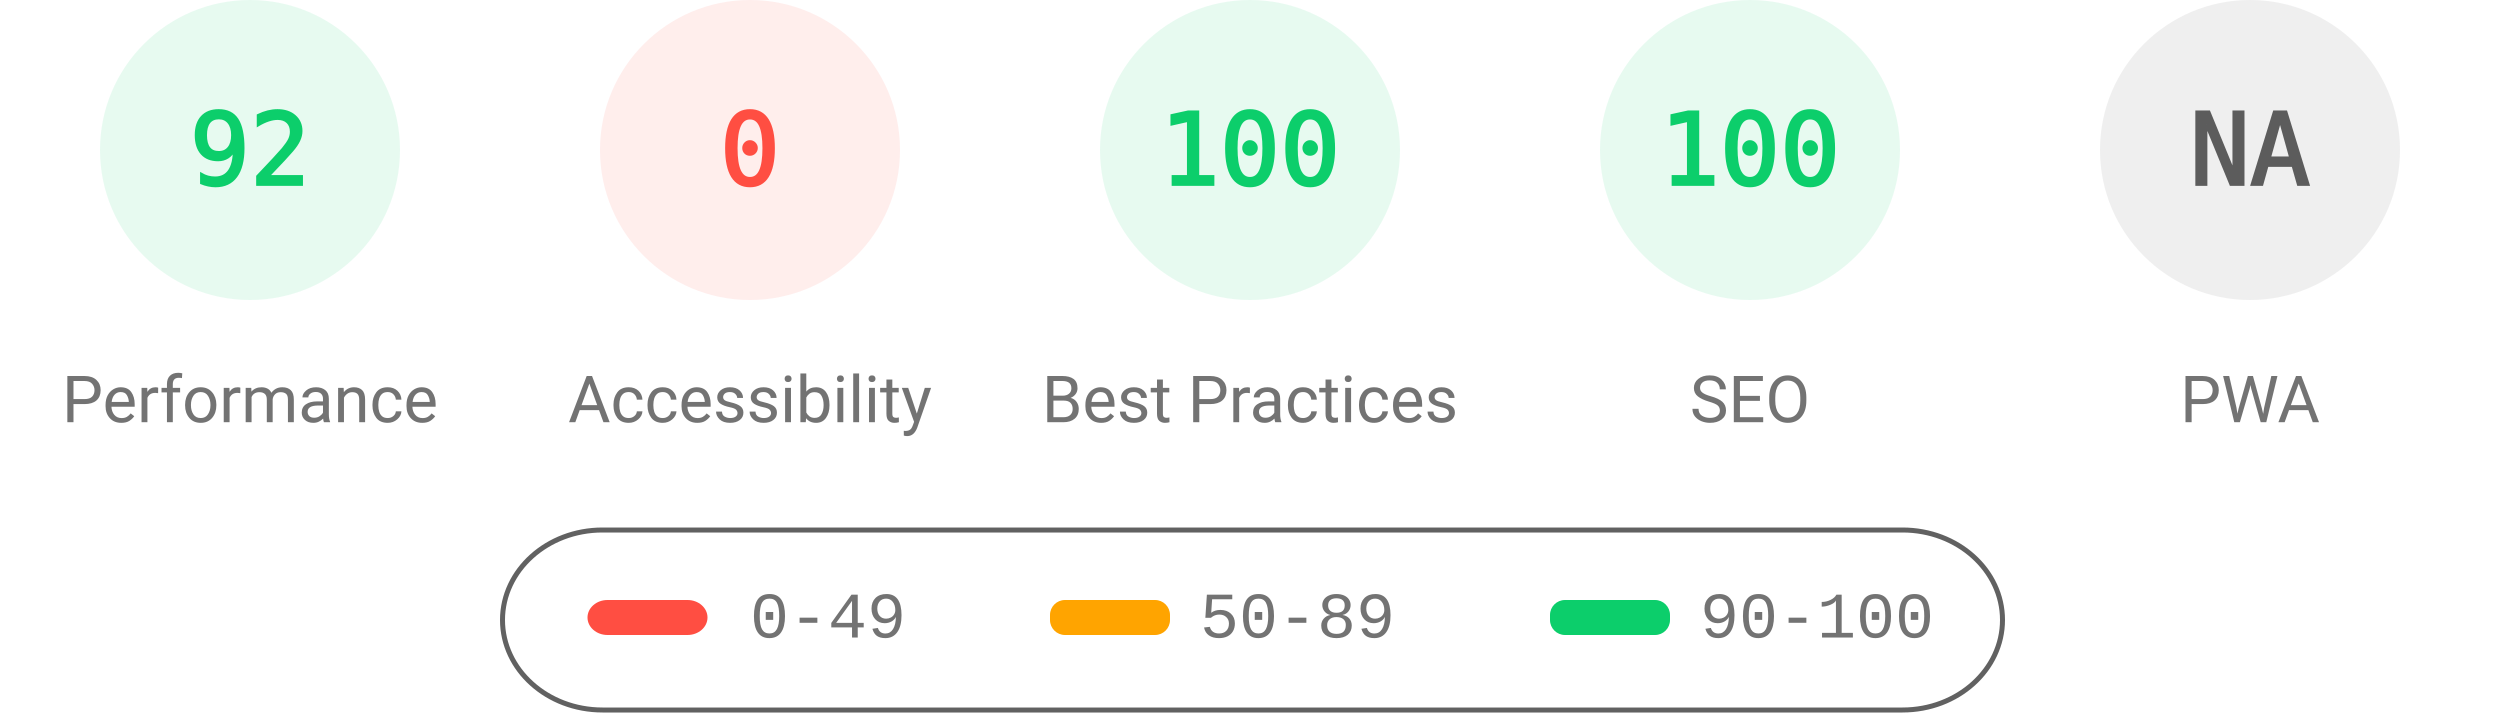
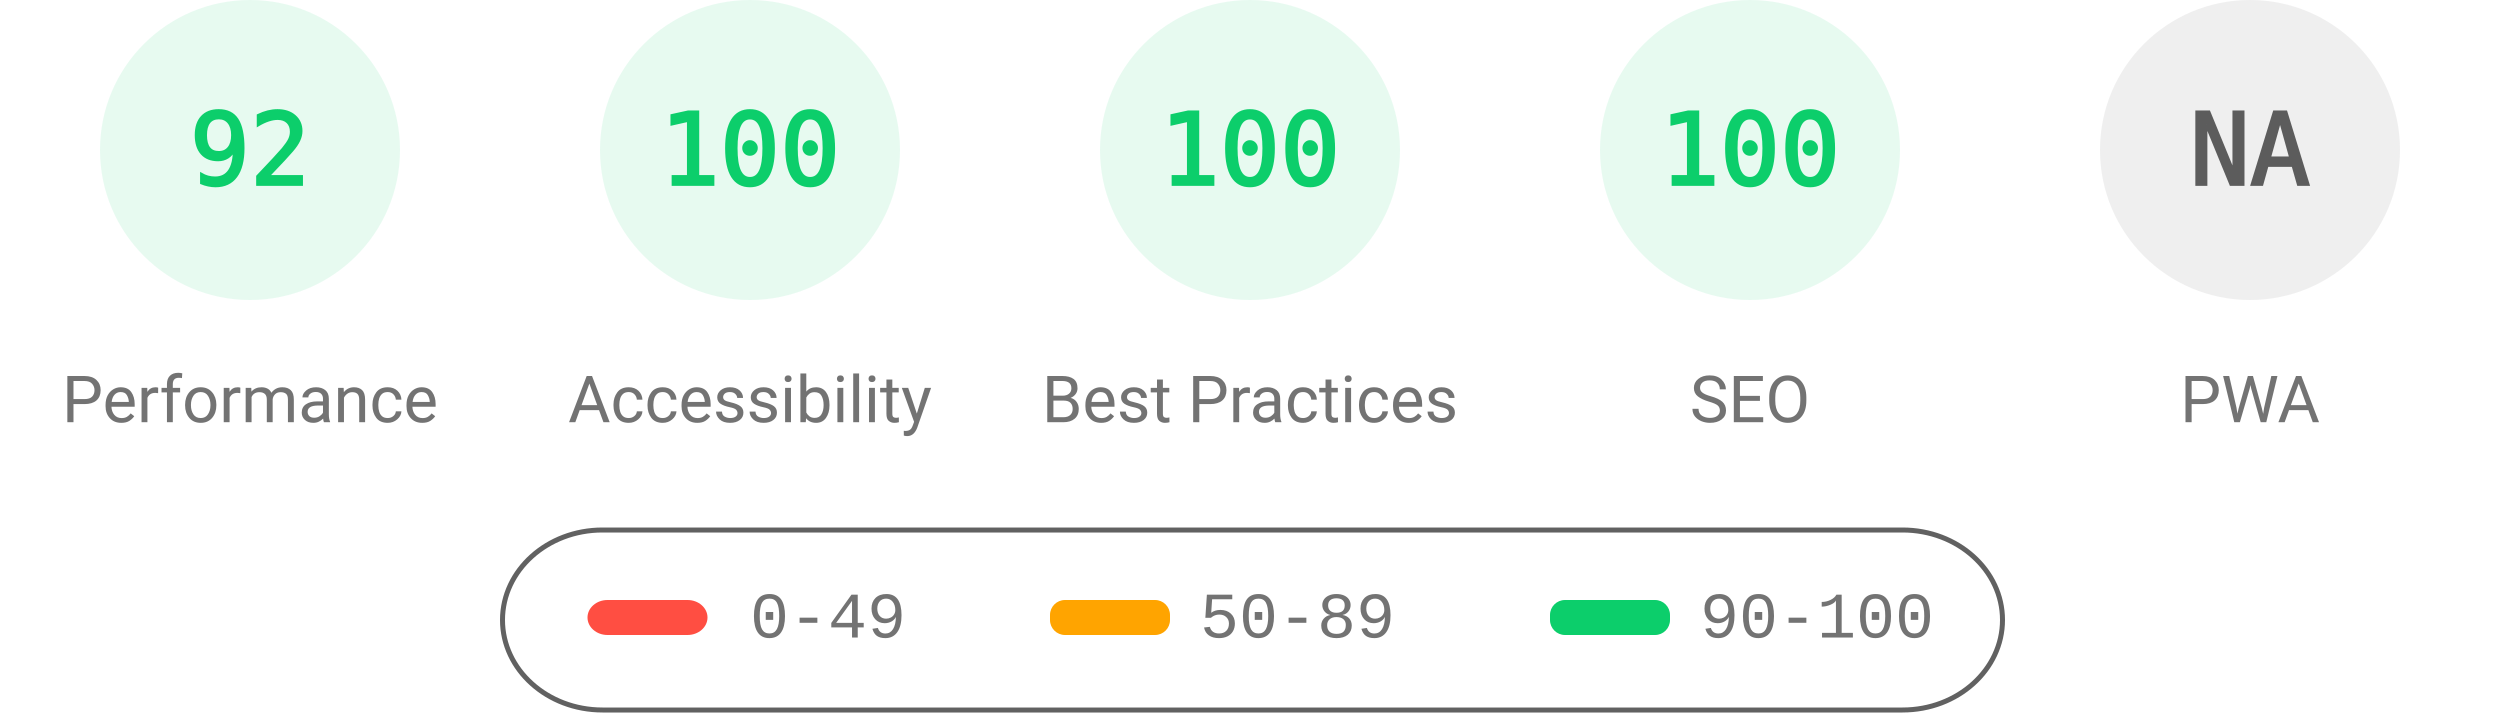
<svg xmlns="http://www.w3.org/2000/svg" fill="none" width="1000" height="285">
  <style>.gauge-base{opacity:.1}.gauge-arc{fill:none;animation-delay:250ms;stroke-linecap:round;transform:rotate(-90deg);transform-origin:100px 60px;animation:load-gauge 1s ease forwards}.guage-text{font-size:40px;font-family:monospace;text-align:center}.guage-red{color:#ff4e42;fill:#ff4e42;stroke:#ff4e42}.guage-orange{color:#ffa400;fill:#ffa400;stroke:#ffa400}.guage-green{color:#0cce6b;fill:#0cce6b;stroke:#0cce6b}.guage-undefined{color:#5c5c5c;fill:#5c5c5c;stroke:#5c5c5c}.guage-title{color:#737373;fill:#737373;stroke:none;font-size:26px;line-height:26px;font-family:Roboto,Halvetica,Arial,sans-serif}@keyframes load-gauge{from{stroke-dasharray:0 352.858}}</style>
  <svg class="guage-div guage-perf guage-green" viewBox="0 0 200 200" width="200" height="200">
    <circle class="gauge-base" r="56" cx="100" cy="60" stroke-width="8" />
    <circle class="gauge-arc guage-arc-1" r="56" cx="100" cy="60" stroke-width="8" style="stroke-dasharray:323.709,351.858" />
    <text class="guage-text" x="100" y="60" alignment-baseline="central" dominant-baseline="central" text-anchor="middle">92</text>
    <text class="guage-title" x="100" y="160" alignment-baseline="central" dominant-baseline="central" text-anchor="middle">Performance</text>
  </svg>
-   <svg class="guage-div guage-acc guage-red" viewBox="0 0 200 200" width="200" height="200" x="200">
+   <svg class="guage-div guage-acc guage-green" viewBox="0 0 200 200" width="200" height="200" x="200">
    <circle class="gauge-base" r="56" cx="100" cy="60" stroke-width="8" />
-     <circle class="gauge-arc guage-arc-2" r="56" cx="100" cy="60" stroke-width="8" style="stroke-dasharray:0,351.858" />
-     <text class="guage-text" x="100" y="60" alignment-baseline="central" dominant-baseline="central" text-anchor="middle">0</text>
+     <circle class="gauge-arc guage-arc-2" r="56" cx="100" cy="60" stroke-width="8" style="stroke-dasharray:351.858,351.858" />
+     <text class="guage-text" x="100" y="60" alignment-baseline="central" dominant-baseline="central" text-anchor="middle">100</text>
    <text class="guage-title" x="100" y="160" alignment-baseline="central" dominant-baseline="central" text-anchor="middle">Accessibility</text>
  </svg>
  <svg class="guage-div guage-best guage-green" viewBox="0 0 200 200" width="200" height="200" x="400">
    <circle class="gauge-base" r="56" cx="100" cy="60" stroke-width="8" />
    <circle class="gauge-arc guage-arc-3" r="56" cx="100" cy="60" stroke-width="8" style="stroke-dasharray:351.858,351.858" />
    <text class="guage-text" x="100" y="60" alignment-baseline="central" dominant-baseline="central" text-anchor="middle">100</text>
    <text class="guage-title" x="100" y="160" alignment-baseline="central" dominant-baseline="central" text-anchor="middle">Best Practices</text>
  </svg>
  <svg class="guage-div guage-seo guage-green" viewBox="0 0 200 200" width="200" height="200" x="600">
    <circle class="gauge-base" r="56" cx="100" cy="60" stroke-width="8" />
    <circle class="gauge-arc guage-arc-4" r="56" cx="100" cy="60" stroke-width="8" style="stroke-dasharray:351.858,351.858" />
    <text class="guage-text" x="100" y="60" alignment-baseline="central" dominant-baseline="central" text-anchor="middle">100</text>
    <text class="guage-title" x="100" y="160" alignment-baseline="central" dominant-baseline="central" text-anchor="middle">SEO</text>
  </svg>
  <svg class="guage-div guage-pwa guage-undefined" viewBox="0 0 200 200" width="200" height="200" x="800">
    <circle class="gauge-base" r="56" cx="100" cy="60" stroke-width="8" />
    <circle class="gauge-arc guage-arc-4" r="56" cx="100" cy="60" stroke-width="8" style="stroke-dasharray:351.858,351.858" />
    <text class="guage-text" x="100" y="60" alignment-baseline="central" dominant-baseline="central" text-anchor="middle">NA</text>
    <text class="guage-title" x="100" y="160" alignment-baseline="central" dominant-baseline="central" text-anchor="middle">PWA</text>
  </svg>
  <svg width="604" height="76" x="200" y="210">
    <path fill="none" id="canvas_background" d="M-1-1h604v80H-1z" />
    <rect fill-opacity="0" stroke="#616161" stroke-width="2" rx="40" id="svg_2" height="72" width="600" y="2" x="1" fill="#000" />
    <rect stroke="#000" rx="8" id="svg_3" height="14" width="48" y="30" x="35" stroke-opacity="null" stroke-width="0" fill="#ff4e42" />
    <rect stroke="#000" rx="6" id="svg_4" height="14" width="48" y="30" x="220" stroke-opacity="null" stroke-width="0" fill="#ffa400" />
    <rect stroke="#000" rx="6" id="svg_5" height="14" width="48" y="30" x="420" stroke-opacity="null" stroke-width="0" fill="#0cce6b" />
    <text xml:space="preserve" text-anchor="start" font-family="'Courier New', Courier, monospace" font-size="26" id="svg_6" y="45" x="100" stroke-opacity="null" stroke-width="0" stroke="#000" fill="#737373">0-49</text>
    <text xml:space="preserve" text-anchor="start" font-family="'Courier New', Courier, monospace" font-size="26" id="svg_7" y="45" x="280" stroke-opacity="null" stroke-width="0" stroke="#000" fill="#737373">50-89</text>
    <text xml:space="preserve" text-anchor="start" font-family="'Courier New', Courier, monospace" font-size="26" id="svg_8" y="45" x="480" stroke-opacity="null" stroke-width="0" stroke="#000" fill="#737373">90-100</text>
  </svg>
</svg>
